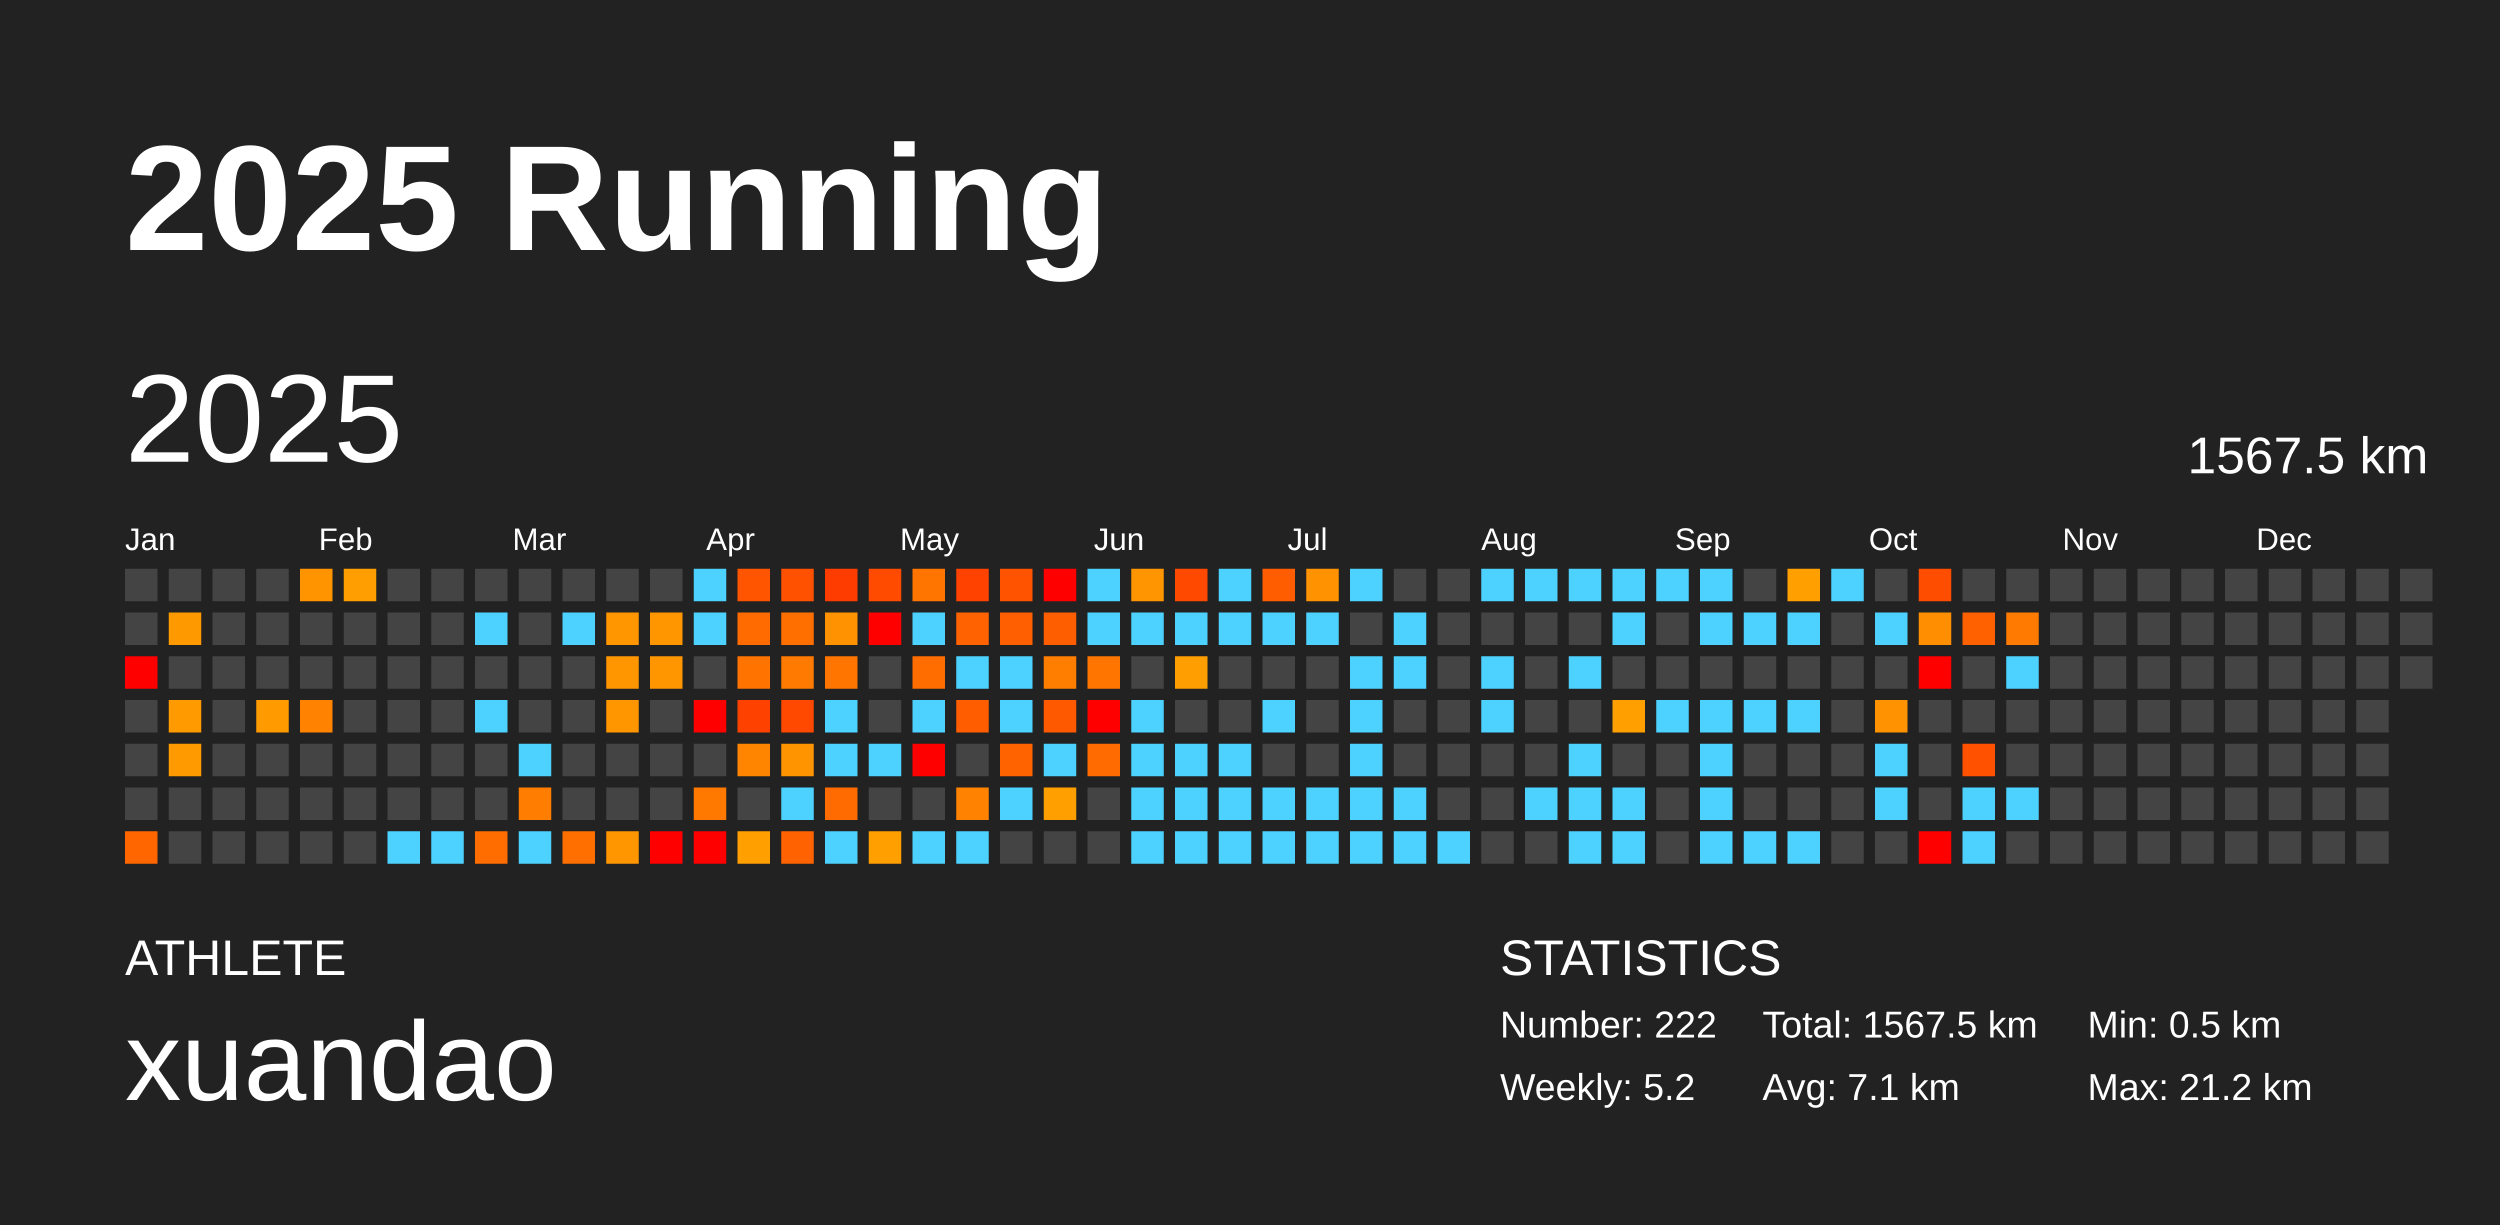
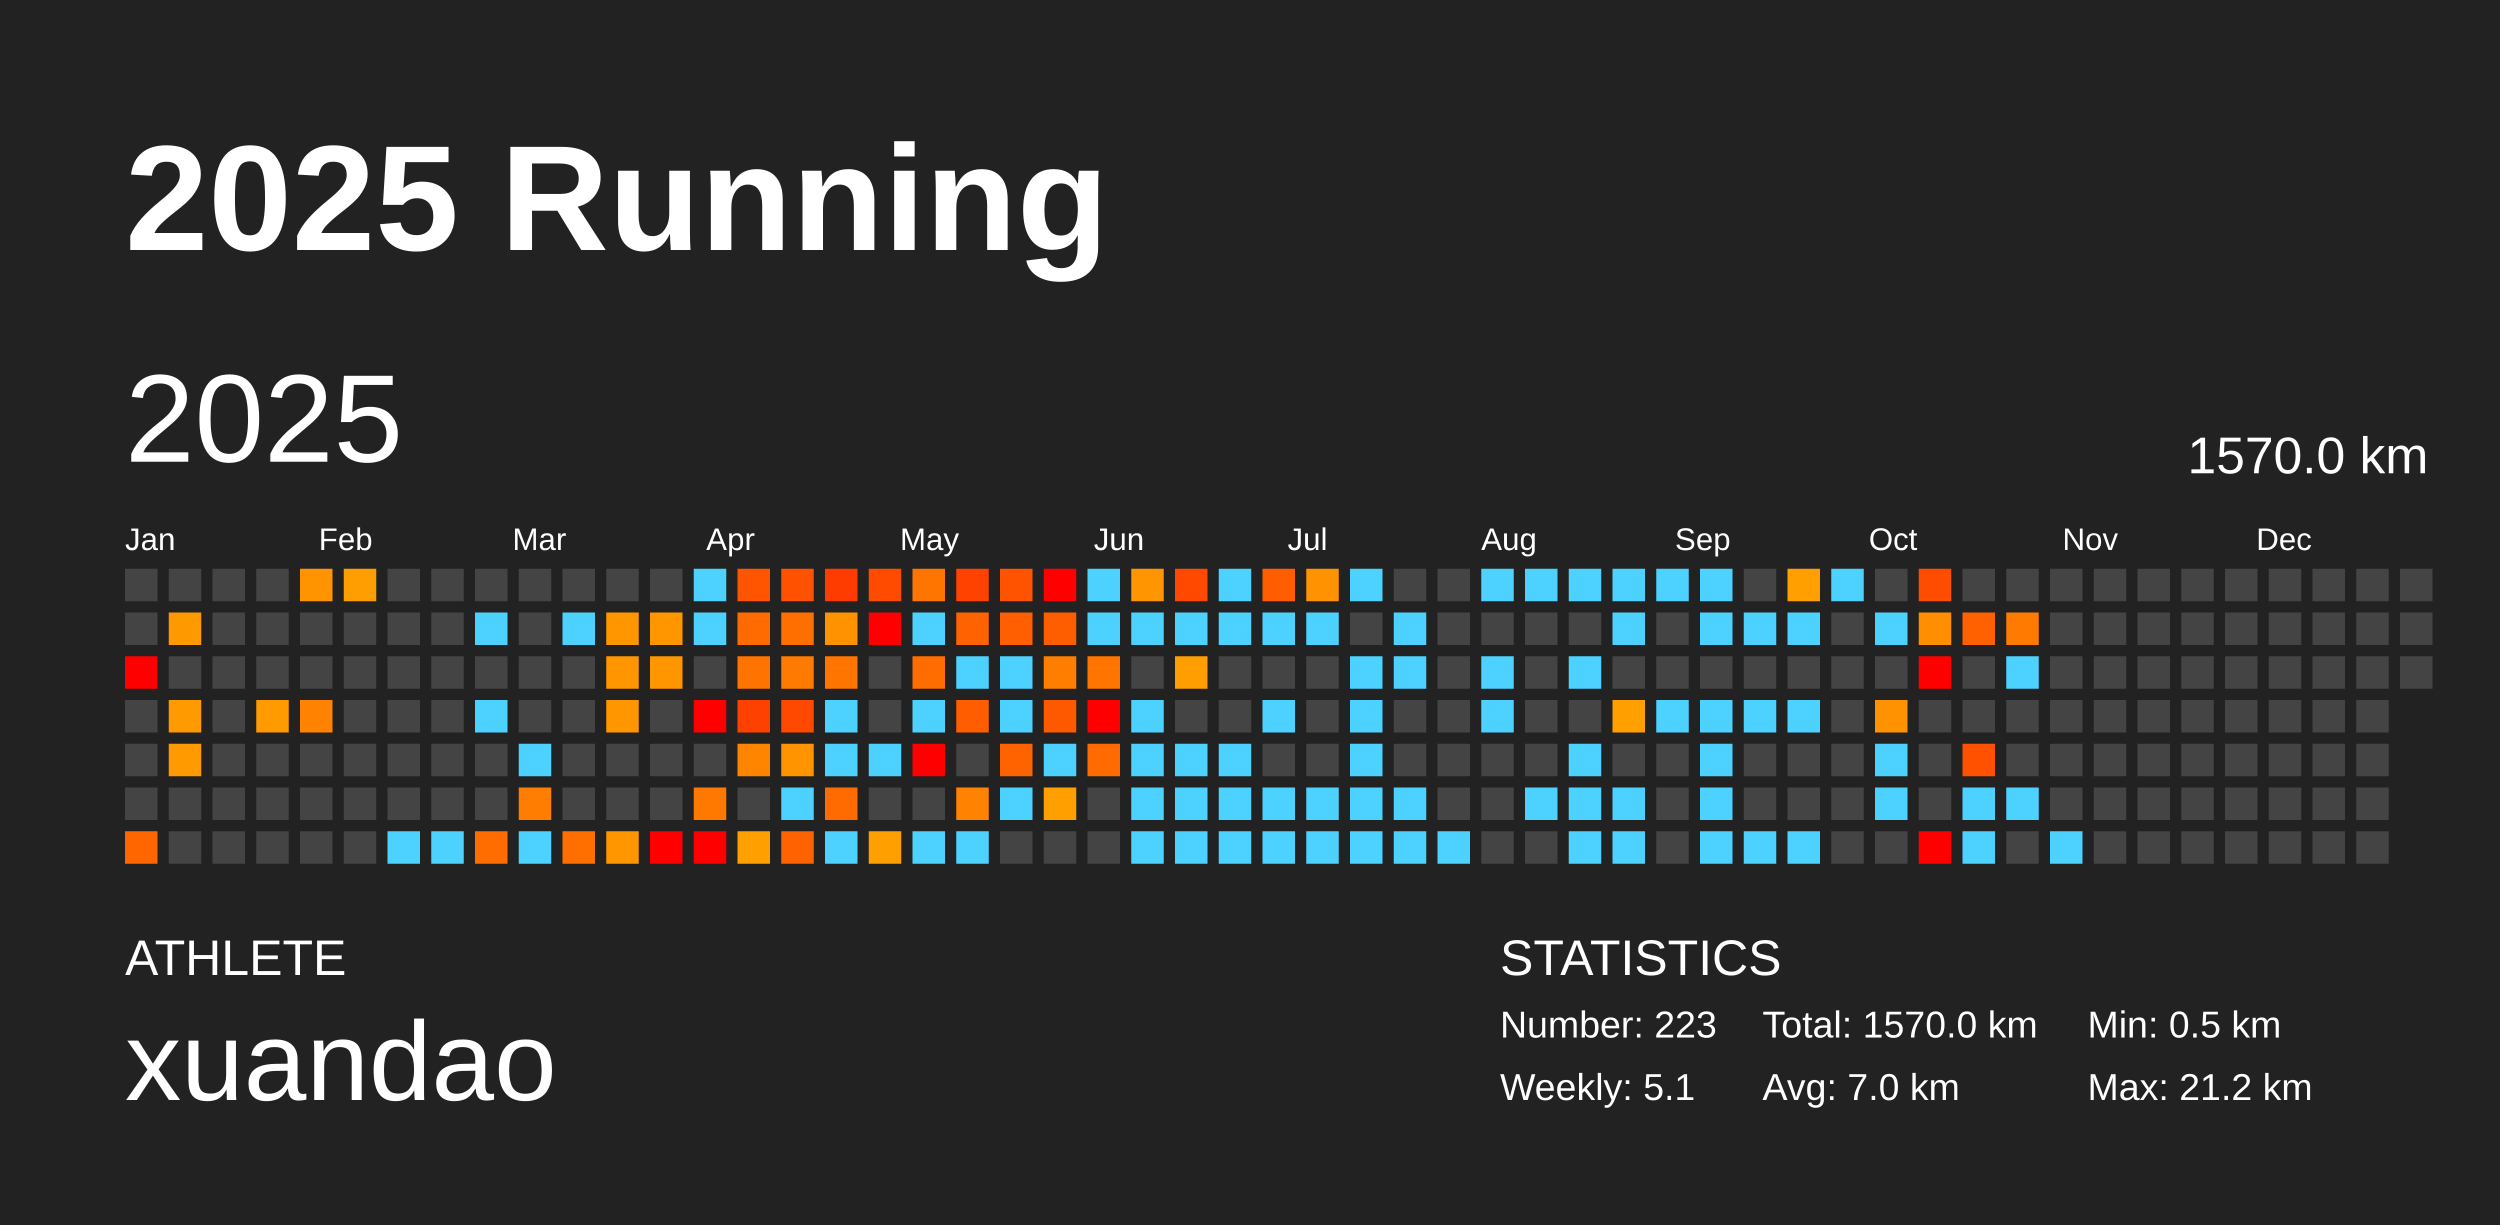
<svg xmlns="http://www.w3.org/2000/svg" baseProfile="full" height="98mm" version="1.1" viewBox="0,0,200,98" width="200mm">
  <defs />
  <rect fill="#222222" height="98" width="200" x="0" y="0" />
  <text fill="#FFFFFF" style="font-size:12px; font-family:Arial; font-weight:bold;" x="10" y="20">2025 Running</text>
  <text fill="#FFFFFF" style="font-size:4px; font-family:Arial" x="10" y="78">ATHLETE</text>
  <text fill="#FFFFFF" style="font-size:9px; font-family:Arial" x="10" y="88">xuandao</text>
  <text fill="#FFFFFF" style="font-size:4px; font-family:Arial" x="120" y="78">STATISTICS</text>
-   <text fill="#FFFFFF" style="font-size:3px; font-family:Arial" x="120" y="83">Number: 222</text>
-   <text fill="#FFFFFF" style="font-size:3px; font-family:Arial" x="120" y="88">Weekly: 5.2</text>
-   <text fill="#FFFFFF" style="font-size:3px; font-family:Arial" x="141" y="83">Total: 1567.5 km</text>
-   <text fill="#FFFFFF" style="font-size:3px; font-family:Arial" x="141" y="88">Avg: 7.1 km</text>
+   <text fill="#FFFFFF" style="font-size:3px; font-family:Arial" x="120" y="83">Number: 223</text>
+   <text fill="#FFFFFF" style="font-size:3px; font-family:Arial" x="120" y="88">Weekly: 5.1</text>
+   <text fill="#FFFFFF" style="font-size:3px; font-family:Arial" x="141" y="83">Total: 1570.0 km</text>
+   <text fill="#FFFFFF" style="font-size:3px; font-family:Arial" x="141" y="88">Avg: 7.0 km</text>
  <text fill="#FFFFFF" style="font-size:3px; font-family:Arial" x="167" y="83">Min: 0.5 km</text>
  <text fill="#FFFFFF" style="font-size:3px; font-family:Arial" x="167" y="88">Max: 21.2 km</text>
  <text dominant-baseline="hanging" fill="#FFFFFF" style="font-size:10.0px; font-family:Arial;" x="10" y="30">2025</text>
-   <text dominant-baseline="hanging" fill="#FFFFFF" style="font-size:4.125px; font-family:Arial;" x="175" y="35">1567.5 km</text>
+   <text dominant-baseline="hanging" fill="#FFFFFF" style="font-size:4.125px; font-family:Arial;" x="175" y="35">1570.0 km</text>
  <text fill="#FFFFFF" style="font-size:2.5px; font-family:Arial" x="10.0" y="44">Jan</text>
  <text fill="#FFFFFF" style="font-size:2.5px; font-family:Arial" x="25.5" y="44">Feb</text>
  <text fill="#FFFFFF" style="font-size:2.5px; font-family:Arial" x="41.0" y="44">Mar</text>
  <text fill="#FFFFFF" style="font-size:2.5px; font-family:Arial" x="56.5" y="44">Apr</text>
  <text fill="#FFFFFF" style="font-size:2.5px; font-family:Arial" x="72.0" y="44">May</text>
  <text fill="#FFFFFF" style="font-size:2.5px; font-family:Arial" x="87.5" y="44">Jun</text>
  <text fill="#FFFFFF" style="font-size:2.5px; font-family:Arial" x="103.0" y="44">Jul</text>
  <text fill="#FFFFFF" style="font-size:2.5px; font-family:Arial" x="118.5" y="44">Aug</text>
  <text fill="#FFFFFF" style="font-size:2.5px; font-family:Arial" x="134.0" y="44">Sep</text>
  <text fill="#FFFFFF" style="font-size:2.5px; font-family:Arial" x="149.5" y="44">Oct</text>
  <text fill="#FFFFFF" style="font-size:2.5px; font-family:Arial" x="165.0" y="44">Nov</text>
  <text fill="#FFFFFF" style="font-size:2.5px; font-family:Arial" x="180.5" y="44">Dec</text>
  <rect fill="#444444" height="2.6" width="2.6" x="10.0" y="45.5" />
  <rect fill="#444444" height="2.6" width="2.6" x="10.0" y="49.0" />
  <rect fill="red" height="2.6" width="2.6" x="10.0" y="52.5" />
  <rect fill="#444444" height="2.6" width="2.6" x="10.0" y="56.0" />
  <rect fill="#444444" height="2.6" width="2.6" x="10.0" y="59.5" />
  <rect fill="#444444" height="2.6" width="2.6" x="10.0" y="63.0" />
  <rect fill="#ff6600" height="2.6" width="2.6" x="10.0" y="66.5" />
  <rect fill="#444444" height="2.6" width="2.6" x="13.5" y="45.5" />
  <rect fill="#ff9900" height="2.6" width="2.6" x="13.5" y="49.0" />
  <rect fill="#444444" height="2.6" width="2.6" x="13.5" y="52.5" />
  <rect fill="#ff9a00" height="2.6" width="2.6" x="13.5" y="56.0" />
  <rect fill="#ff9b00" height="2.6" width="2.6" x="13.5" y="59.5" />
  <rect fill="#444444" height="2.6" width="2.6" x="13.5" y="63.0" />
  <rect fill="#444444" height="2.6" width="2.6" x="13.5" y="66.5" />
  <rect fill="#444444" height="2.6" width="2.6" x="17.0" y="45.5" />
  <rect fill="#444444" height="2.6" width="2.6" x="17.0" y="49.0" />
  <rect fill="#444444" height="2.6" width="2.6" x="17.0" y="52.5" />
  <rect fill="#444444" height="2.6" width="2.6" x="17.0" y="56.0" />
  <rect fill="#444444" height="2.6" width="2.6" x="17.0" y="59.5" />
  <rect fill="#444444" height="2.6" width="2.6" x="17.0" y="63.0" />
  <rect fill="#444444" height="2.6" width="2.6" x="17.0" y="66.5" />
  <rect fill="#444444" height="2.6" width="2.6" x="20.5" y="45.5" />
  <rect fill="#444444" height="2.6" width="2.6" x="20.5" y="49.0" />
  <rect fill="#444444" height="2.6" width="2.6" x="20.5" y="52.5" />
  <rect fill="#ff9a00" height="2.6" width="2.6" x="20.5" y="56.0" />
  <rect fill="#444444" height="2.6" width="2.6" x="20.5" y="59.5" />
  <rect fill="#444444" height="2.6" width="2.6" x="20.5" y="63.0" />
  <rect fill="#444444" height="2.6" width="2.6" x="20.5" y="66.5" />
  <rect fill="#ff9400" height="2.6" width="2.6" x="24.0" y="45.5" />
  <rect fill="#444444" height="2.6" width="2.6" x="24.0" y="49.0" />
  <rect fill="#444444" height="2.6" width="2.6" x="24.0" y="52.5" />
  <rect fill="#ff8300" height="2.6" width="2.6" x="24.0" y="56.0" />
  <rect fill="#444444" height="2.6" width="2.6" x="24.0" y="59.5" />
  <rect fill="#444444" height="2.6" width="2.6" x="24.0" y="63.0" />
  <rect fill="#444444" height="2.6" width="2.6" x="24.0" y="66.5" />
  <rect fill="#ff9e00" height="2.6" width="2.6" x="27.5" y="45.5" />
  <rect fill="#444444" height="2.6" width="2.6" x="27.5" y="49.0" />
  <rect fill="#444444" height="2.6" width="2.6" x="27.5" y="52.5" />
  <rect fill="#444444" height="2.6" width="2.6" x="27.5" y="56.0" />
  <rect fill="#444444" height="2.6" width="2.6" x="27.5" y="59.5" />
  <rect fill="#444444" height="2.6" width="2.6" x="27.5" y="63.0" />
  <rect fill="#444444" height="2.6" width="2.6" x="27.5" y="66.5" />
  <rect fill="#444444" height="2.6" width="2.6" x="31.0" y="45.5" />
  <rect fill="#444444" height="2.6" width="2.6" x="31.0" y="49.0" />
  <rect fill="#444444" height="2.6" width="2.6" x="31.0" y="52.5" />
  <rect fill="#444444" height="2.6" width="2.6" x="31.0" y="56.0" />
  <rect fill="#444444" height="2.6" width="2.6" x="31.0" y="59.5" />
  <rect fill="#444444" height="2.6" width="2.6" x="31.0" y="63.0" />
  <rect fill="#4dd2ff" height="2.6" width="2.6" x="31.0" y="66.5" />
  <rect fill="#444444" height="2.6" width="2.6" x="34.5" y="45.5" />
  <rect fill="#444444" height="2.6" width="2.6" x="34.5" y="49.0" />
  <rect fill="#444444" height="2.6" width="2.6" x="34.5" y="52.5" />
  <rect fill="#444444" height="2.6" width="2.6" x="34.5" y="56.0" />
  <rect fill="#444444" height="2.6" width="2.6" x="34.5" y="59.5" />
  <rect fill="#444444" height="2.6" width="2.6" x="34.5" y="63.0" />
  <rect fill="#4dd2ff" height="2.6" width="2.6" x="34.5" y="66.5" />
  <rect fill="#444444" height="2.6" width="2.6" x="38.0" y="45.5" />
  <rect fill="#4dd2ff" height="2.6" width="2.6" x="38.0" y="49.0" />
  <rect fill="#444444" height="2.6" width="2.6" x="38.0" y="52.5" />
  <rect fill="#4dd2ff" height="2.6" width="2.6" x="38.0" y="56.0" />
  <rect fill="#444444" height="2.6" width="2.6" x="38.0" y="59.5" />
  <rect fill="#444444" height="2.6" width="2.6" x="38.0" y="63.0" />
  <rect fill="#ff6c00" height="2.6" width="2.6" x="38.0" y="66.5" />
  <rect fill="#444444" height="2.6" width="2.6" x="41.5" y="45.5" />
  <rect fill="#444444" height="2.6" width="2.6" x="41.5" y="49.0" />
  <rect fill="#444444" height="2.6" width="2.6" x="41.5" y="52.5" />
  <rect fill="#444444" height="2.6" width="2.6" x="41.5" y="56.0" />
  <rect fill="#4dd2ff" height="2.6" width="2.6" x="41.5" y="59.5" />
  <rect fill="#ff7d00" height="2.6" width="2.6" x="41.5" y="63.0" />
  <rect fill="#4dd2ff" height="2.6" width="2.6" x="41.5" y="66.5" />
  <rect fill="#444444" height="2.6" width="2.6" x="45.0" y="45.5" />
  <rect fill="#4dd2ff" height="2.6" width="2.6" x="45.0" y="49.0" />
  <rect fill="#444444" height="2.6" width="2.6" x="45.0" y="52.5" />
  <rect fill="#444444" height="2.6" width="2.6" x="45.0" y="56.0" />
  <rect fill="#444444" height="2.6" width="2.6" x="45.0" y="59.5" />
  <rect fill="#444444" height="2.6" width="2.6" x="45.0" y="63.0" />
  <rect fill="#ff6f00" height="2.6" width="2.6" x="45.0" y="66.5" />
  <rect fill="#444444" height="2.6" width="2.6" x="48.5" y="45.5" />
  <rect fill="#ff9600" height="2.6" width="2.6" x="48.5" y="49.0" />
  <rect fill="#ff9600" height="2.6" width="2.6" x="48.5" y="52.5" />
  <rect fill="#ff9600" height="2.6" width="2.6" x="48.5" y="56.0" />
  <rect fill="#444444" height="2.6" width="2.6" x="48.5" y="59.5" />
  <rect fill="#444444" height="2.6" width="2.6" x="48.5" y="63.0" />
  <rect fill="#ff9600" height="2.6" width="2.6" x="48.5" y="66.5" />
  <rect fill="#444444" height="2.6" width="2.6" x="52.0" y="45.5" />
  <rect fill="#ff9600" height="2.6" width="2.6" x="52.0" y="49.0" />
  <rect fill="#ff9600" height="2.6" width="2.6" x="52.0" y="52.5" />
  <rect fill="#444444" height="2.6" width="2.6" x="52.0" y="56.0" />
  <rect fill="#444444" height="2.6" width="2.6" x="52.0" y="59.5" />
  <rect fill="#444444" height="2.6" width="2.6" x="52.0" y="63.0" />
  <rect fill="red" height="2.6" width="2.6" x="52.0" y="66.5" />
  <rect fill="#4dd2ff" height="2.6" width="2.6" x="55.5" y="45.5" />
  <rect fill="#4dd2ff" height="2.6" width="2.6" x="55.5" y="49.0" />
  <rect fill="#444444" height="2.6" width="2.6" x="55.5" y="52.5" />
  <rect fill="red" height="2.6" width="2.6" x="55.5" y="56.0" />
  <rect fill="#444444" height="2.6" width="2.6" x="55.5" y="59.5" />
  <rect fill="#ff7900" height="2.6" width="2.6" x="55.5" y="63.0" />
  <rect fill="red" height="2.6" width="2.6" x="55.5" y="66.5" />
  <rect fill="#ff5400" height="2.6" width="2.6" x="59.0" y="45.5" />
  <rect fill="#ff6b00" height="2.6" width="2.6" x="59.0" y="49.0" />
  <rect fill="#ff7400" height="2.6" width="2.6" x="59.0" y="52.5" />
  <rect fill="#ff4100" height="2.6" width="2.6" x="59.0" y="56.0" />
  <rect fill="#ff8400" height="2.6" width="2.6" x="59.0" y="59.5" />
  <rect fill="#444444" height="2.6" width="2.6" x="59.0" y="63.0" />
  <rect fill="#ff9f00" height="2.6" width="2.6" x="59.0" y="66.5" />
  <rect fill="#ff5100" height="2.6" width="2.6" x="62.5" y="45.5" />
  <rect fill="#ff6f00" height="2.6" width="2.6" x="62.5" y="49.0" />
  <rect fill="#ff7a00" height="2.6" width="2.6" x="62.5" y="52.5" />
  <rect fill="#ff4800" height="2.6" width="2.6" x="62.5" y="56.0" />
  <rect fill="#ff9400" height="2.6" width="2.6" x="62.5" y="59.5" />
  <rect fill="#4dd2ff" height="2.6" width="2.6" x="62.5" y="63.0" />
  <rect fill="#ff6200" height="2.6" width="2.6" x="62.5" y="66.5" />
  <rect fill="#ff3c00" height="2.6" width="2.6" x="66.0" y="45.5" />
  <rect fill="#ff9200" height="2.6" width="2.6" x="66.0" y="49.0" />
  <rect fill="#ff7500" height="2.6" width="2.6" x="66.0" y="52.5" />
  <rect fill="#4dd2ff" height="2.6" width="2.6" x="66.0" y="56.0" />
  <rect fill="#4dd2ff" height="2.6" width="2.6" x="66.0" y="59.5" />
  <rect fill="#ff6b00" height="2.6" width="2.6" x="66.0" y="63.0" />
  <rect fill="#4dd2ff" height="2.6" width="2.6" x="66.0" y="66.5" />
  <rect fill="#ff4b00" height="2.6" width="2.6" x="69.5" y="45.5" />
  <rect fill="red" height="2.6" width="2.6" x="69.5" y="49.0" />
  <rect fill="#444444" height="2.6" width="2.6" x="69.5" y="52.5" />
  <rect fill="#444444" height="2.6" width="2.6" x="69.5" y="56.0" />
  <rect fill="#4dd2ff" height="2.6" width="2.6" x="69.5" y="59.5" />
  <rect fill="#444444" height="2.6" width="2.6" x="69.5" y="63.0" />
  <rect fill="#ff9f00" height="2.6" width="2.6" x="69.5" y="66.5" />
  <rect fill="#ff7500" height="2.6" width="2.6" x="73.0" y="45.5" />
  <rect fill="#4dd2ff" height="2.6" width="2.6" x="73.0" y="49.0" />
  <rect fill="#ff6c00" height="2.6" width="2.6" x="73.0" y="52.5" />
  <rect fill="#4dd2ff" height="2.6" width="2.6" x="73.0" y="56.0" />
  <rect fill="red" height="2.6" width="2.6" x="73.0" y="59.5" />
  <rect fill="#444444" height="2.6" width="2.6" x="73.0" y="63.0" />
  <rect fill="#4dd2ff" height="2.6" width="2.6" x="73.0" y="66.5" />
  <rect fill="#ff4200" height="2.6" width="2.6" x="76.5" y="45.5" />
  <rect fill="#ff6200" height="2.6" width="2.6" x="76.5" y="49.0" />
  <rect fill="#4dd2ff" height="2.6" width="2.6" x="76.5" y="52.5" />
  <rect fill="#ff5d00" height="2.6" width="2.6" x="76.5" y="56.0" />
  <rect fill="#444444" height="2.6" width="2.6" x="76.5" y="59.5" />
  <rect fill="#ff8300" height="2.6" width="2.6" x="76.5" y="63.0" />
  <rect fill="#4dd2ff" height="2.6" width="2.6" x="76.5" y="66.5" />
  <rect fill="#ff5300" height="2.6" width="2.6" x="80.0" y="45.5" />
  <rect fill="#ff5f00" height="2.6" width="2.6" x="80.0" y="49.0" />
  <rect fill="#4dd2ff" height="2.6" width="2.6" x="80.0" y="52.5" />
  <rect fill="#4dd2ff" height="2.6" width="2.6" x="80.0" y="56.0" />
  <rect fill="#ff6300" height="2.6" width="2.6" x="80.0" y="59.5" />
  <rect fill="#4dd2ff" height="2.6" width="2.6" x="80.0" y="63.0" />
  <rect fill="#444444" height="2.6" width="2.6" x="80.0" y="66.5" />
  <rect fill="red" height="2.6" width="2.6" x="83.5" y="45.5" />
  <rect fill="#ff5e00" height="2.6" width="2.6" x="83.5" y="49.0" />
  <rect fill="#ff7e00" height="2.6" width="2.6" x="83.5" y="52.5" />
  <rect fill="#ff5900" height="2.6" width="2.6" x="83.5" y="56.0" />
  <rect fill="#4dd2ff" height="2.6" width="2.6" x="83.5" y="59.5" />
  <rect fill="#ff9f00" height="2.6" width="2.6" x="83.5" y="63.0" />
  <rect fill="#444444" height="2.6" width="2.6" x="83.5" y="66.5" />
  <rect fill="#4dd2ff" height="2.6" width="2.6" x="87.0" y="45.5" />
  <rect fill="#4dd2ff" height="2.6" width="2.6" x="87.0" y="49.0" />
  <rect fill="#ff7500" height="2.6" width="2.6" x="87.0" y="52.5" />
  <rect fill="red" height="2.6" width="2.6" x="87.0" y="56.0" />
  <rect fill="#ff6b00" height="2.6" width="2.6" x="87.0" y="59.5" />
  <rect fill="#444444" height="2.6" width="2.6" x="87.0" y="63.0" />
  <rect fill="#444444" height="2.6" width="2.6" x="87.0" y="66.5" />
  <rect fill="#ff9500" height="2.6" width="2.6" x="90.5" y="45.5" />
  <rect fill="#4dd2ff" height="2.6" width="2.6" x="90.5" y="49.0" />
  <rect fill="#444444" height="2.6" width="2.6" x="90.5" y="52.5" />
  <rect fill="#4dd2ff" height="2.6" width="2.6" x="90.5" y="56.0" />
  <rect fill="#4dd2ff" height="2.6" width="2.6" x="90.5" y="59.5" />
  <rect fill="#4dd2ff" height="2.6" width="2.6" x="90.5" y="63.0" />
  <rect fill="#4dd2ff" height="2.6" width="2.6" x="90.5" y="66.5" />
  <rect fill="#ff4800" height="2.6" width="2.6" x="94.0" y="45.5" />
  <rect fill="#4dd2ff" height="2.6" width="2.6" x="94.0" y="49.0" />
  <rect fill="#ff9e00" height="2.6" width="2.6" x="94.0" y="52.5" />
  <rect fill="#444444" height="2.6" width="2.6" x="94.0" y="56.0" />
  <rect fill="#4dd2ff" height="2.6" width="2.6" x="94.0" y="59.5" />
  <rect fill="#4dd2ff" height="2.6" width="2.6" x="94.0" y="63.0" />
  <rect fill="#4dd2ff" height="2.6" width="2.6" x="94.0" y="66.5" />
  <rect fill="#4dd2ff" height="2.6" width="2.6" x="97.5" y="45.5" />
  <rect fill="#4dd2ff" height="2.6" width="2.6" x="97.5" y="49.0" />
  <rect fill="#444444" height="2.6" width="2.6" x="97.5" y="52.5" />
  <rect fill="#444444" height="2.6" width="2.6" x="97.5" y="56.0" />
  <rect fill="#4dd2ff" height="2.6" width="2.6" x="97.5" y="59.5" />
  <rect fill="#4dd2ff" height="2.6" width="2.6" x="97.5" y="63.0" />
  <rect fill="#4dd2ff" height="2.6" width="2.6" x="97.5" y="66.5" />
  <rect fill="#ff5d00" height="2.6" width="2.6" x="101.0" y="45.5" />
  <rect fill="#4dd2ff" height="2.6" width="2.6" x="101.0" y="49.0" />
  <rect fill="#444444" height="2.6" width="2.6" x="101.0" y="52.5" />
  <rect fill="#4dd2ff" height="2.6" width="2.6" x="101.0" y="56.0" />
  <rect fill="#444444" height="2.6" width="2.6" x="101.0" y="59.5" />
  <rect fill="#4dd2ff" height="2.6" width="2.6" x="101.0" y="63.0" />
  <rect fill="#4dd2ff" height="2.6" width="2.6" x="101.0" y="66.5" />
  <rect fill="#ff9200" height="2.6" width="2.6" x="104.5" y="45.5" />
  <rect fill="#4dd2ff" height="2.6" width="2.6" x="104.5" y="49.0" />
  <rect fill="#444444" height="2.6" width="2.6" x="104.5" y="52.5" />
  <rect fill="#444444" height="2.6" width="2.6" x="104.5" y="56.0" />
  <rect fill="#444444" height="2.6" width="2.6" x="104.5" y="59.5" />
  <rect fill="#4dd2ff" height="2.6" width="2.6" x="104.5" y="63.0" />
  <rect fill="#4dd2ff" height="2.6" width="2.6" x="104.5" y="66.5" />
  <rect fill="#4dd2ff" height="2.6" width="2.6" x="108.0" y="45.5" />
  <rect fill="#444444" height="2.6" width="2.6" x="108.0" y="49.0" />
  <rect fill="#4dd2ff" height="2.6" width="2.6" x="108.0" y="52.5" />
  <rect fill="#4dd2ff" height="2.6" width="2.6" x="108.0" y="56.0" />
  <rect fill="#4dd2ff" height="2.6" width="2.6" x="108.0" y="59.5" />
  <rect fill="#4dd2ff" height="2.6" width="2.6" x="108.0" y="63.0" />
  <rect fill="#4dd2ff" height="2.6" width="2.6" x="108.0" y="66.5" />
  <rect fill="#444444" height="2.6" width="2.6" x="111.5" y="45.5" />
  <rect fill="#4dd2ff" height="2.6" width="2.6" x="111.5" y="49.0" />
  <rect fill="#4dd2ff" height="2.6" width="2.6" x="111.5" y="52.5" />
  <rect fill="#444444" height="2.6" width="2.6" x="111.5" y="56.0" />
  <rect fill="#444444" height="2.6" width="2.6" x="111.5" y="59.5" />
  <rect fill="#4dd2ff" height="2.6" width="2.6" x="111.5" y="63.0" />
  <rect fill="#4dd2ff" height="2.6" width="2.6" x="111.5" y="66.5" />
  <rect fill="#444444" height="2.6" width="2.6" x="115.0" y="45.5" />
  <rect fill="#444444" height="2.6" width="2.6" x="115.0" y="49.0" />
  <rect fill="#444444" height="2.6" width="2.6" x="115.0" y="52.5" />
  <rect fill="#444444" height="2.6" width="2.6" x="115.0" y="56.0" />
  <rect fill="#444444" height="2.6" width="2.6" x="115.0" y="59.5" />
  <rect fill="#444444" height="2.6" width="2.6" x="115.0" y="63.0" />
  <rect fill="#4dd2ff" height="2.6" width="2.6" x="115.0" y="66.5" />
  <rect fill="#4dd2ff" height="2.6" width="2.6" x="118.5" y="45.5" />
  <rect fill="#444444" height="2.6" width="2.6" x="118.5" y="49.0" />
  <rect fill="#4dd2ff" height="2.6" width="2.6" x="118.5" y="52.5" />
  <rect fill="#4dd2ff" height="2.6" width="2.6" x="118.5" y="56.0" />
  <rect fill="#444444" height="2.6" width="2.6" x="118.5" y="59.5" />
  <rect fill="#444444" height="2.6" width="2.6" x="118.5" y="63.0" />
  <rect fill="#444444" height="2.6" width="2.6" x="118.5" y="66.5" />
  <rect fill="#4dd2ff" height="2.6" width="2.6" x="122.0" y="45.5" />
  <rect fill="#444444" height="2.6" width="2.6" x="122.0" y="49.0" />
  <rect fill="#444444" height="2.6" width="2.6" x="122.0" y="52.5" />
  <rect fill="#444444" height="2.6" width="2.6" x="122.0" y="56.0" />
  <rect fill="#444444" height="2.6" width="2.6" x="122.0" y="59.5" />
  <rect fill="#4dd2ff" height="2.6" width="2.6" x="122.0" y="63.0" />
  <rect fill="#444444" height="2.6" width="2.6" x="122.0" y="66.5" />
  <rect fill="#4dd2ff" height="2.6" width="2.6" x="125.5" y="45.5" />
  <rect fill="#444444" height="2.6" width="2.6" x="125.5" y="49.0" />
  <rect fill="#4dd2ff" height="2.6" width="2.6" x="125.5" y="52.5" />
  <rect fill="#444444" height="2.6" width="2.6" x="125.5" y="56.0" />
  <rect fill="#4dd2ff" height="2.6" width="2.6" x="125.5" y="59.5" />
  <rect fill="#4dd2ff" height="2.6" width="2.6" x="125.5" y="63.0" />
  <rect fill="#4dd2ff" height="2.6" width="2.6" x="125.5" y="66.5" />
  <rect fill="#4dd2ff" height="2.6" width="2.6" x="129.0" y="45.5" />
  <rect fill="#4dd2ff" height="2.6" width="2.6" x="129.0" y="49.0" />
  <rect fill="#444444" height="2.6" width="2.6" x="129.0" y="52.5" />
  <rect fill="#ff9f00" height="2.6" width="2.6" x="129.0" y="56.0" />
  <rect fill="#444444" height="2.6" width="2.6" x="129.0" y="59.5" />
  <rect fill="#4dd2ff" height="2.6" width="2.6" x="129.0" y="63.0" />
  <rect fill="#4dd2ff" height="2.6" width="2.6" x="129.0" y="66.5" />
  <rect fill="#4dd2ff" height="2.6" width="2.6" x="132.5" y="45.5" />
  <rect fill="#444444" height="2.6" width="2.6" x="132.5" y="49.0" />
  <rect fill="#444444" height="2.6" width="2.6" x="132.5" y="52.5" />
  <rect fill="#4dd2ff" height="2.6" width="2.6" x="132.5" y="56.0" />
  <rect fill="#444444" height="2.6" width="2.6" x="132.5" y="59.5" />
  <rect fill="#444444" height="2.6" width="2.6" x="132.5" y="63.0" />
  <rect fill="#444444" height="2.6" width="2.6" x="132.5" y="66.5" />
  <rect fill="#4dd2ff" height="2.6" width="2.6" x="136.0" y="45.5" />
  <rect fill="#4dd2ff" height="2.6" width="2.6" x="136.0" y="49.0" />
  <rect fill="#444444" height="2.6" width="2.6" x="136.0" y="52.5" />
  <rect fill="#4dd2ff" height="2.6" width="2.6" x="136.0" y="56.0" />
  <rect fill="#4dd2ff" height="2.6" width="2.6" x="136.0" y="59.5" />
  <rect fill="#4dd2ff" height="2.6" width="2.6" x="136.0" y="63.0" />
  <rect fill="#4dd2ff" height="2.6" width="2.6" x="136.0" y="66.5" />
  <rect fill="#444444" height="2.6" width="2.6" x="139.5" y="45.5" />
  <rect fill="#4dd2ff" height="2.6" width="2.6" x="139.5" y="49.0" />
  <rect fill="#444444" height="2.6" width="2.6" x="139.5" y="52.5" />
  <rect fill="#4dd2ff" height="2.6" width="2.6" x="139.5" y="56.0" />
  <rect fill="#444444" height="2.6" width="2.6" x="139.5" y="59.5" />
  <rect fill="#444444" height="2.6" width="2.6" x="139.5" y="63.0" />
  <rect fill="#4dd2ff" height="2.6" width="2.6" x="139.5" y="66.5" />
  <rect fill="#ff9f00" height="2.6" width="2.6" x="143.0" y="45.5" />
  <rect fill="#4dd2ff" height="2.6" width="2.6" x="143.0" y="49.0" />
  <rect fill="#444444" height="2.6" width="2.6" x="143.0" y="52.5" />
  <rect fill="#4dd2ff" height="2.6" width="2.6" x="143.0" y="56.0" />
  <rect fill="#444444" height="2.6" width="2.6" x="143.0" y="59.5" />
  <rect fill="#444444" height="2.6" width="2.6" x="143.0" y="63.0" />
  <rect fill="#4dd2ff" height="2.6" width="2.6" x="143.0" y="66.5" />
  <rect fill="#4dd2ff" height="2.6" width="2.6" x="146.5" y="45.5" />
  <rect fill="#444444" height="2.6" width="2.6" x="146.5" y="49.0" />
  <rect fill="#444444" height="2.6" width="2.6" x="146.5" y="52.5" />
  <rect fill="#444444" height="2.6" width="2.6" x="146.5" y="56.0" />
  <rect fill="#444444" height="2.6" width="2.6" x="146.5" y="59.5" />
  <rect fill="#444444" height="2.6" width="2.6" x="146.5" y="63.0" />
  <rect fill="#444444" height="2.6" width="2.6" x="146.5" y="66.5" />
  <rect fill="#444444" height="2.6" width="2.6" x="150.0" y="45.5" />
  <rect fill="#4dd2ff" height="2.6" width="2.6" x="150.0" y="49.0" />
  <rect fill="#444444" height="2.6" width="2.6" x="150.0" y="52.5" />
  <rect fill="#ff9200" height="2.6" width="2.6" x="150.0" y="56.0" />
  <rect fill="#4dd2ff" height="2.6" width="2.6" x="150.0" y="59.5" />
  <rect fill="#4dd2ff" height="2.6" width="2.6" x="150.0" y="63.0" />
  <rect fill="#444444" height="2.6" width="2.6" x="150.0" y="66.5" />
  <rect fill="#ff4d00" height="2.6" width="2.6" x="153.5" y="45.5" />
  <rect fill="#ff8f00" height="2.6" width="2.6" x="153.5" y="49.0" />
  <rect fill="red" height="2.6" width="2.6" x="153.5" y="52.5" />
  <rect fill="#444444" height="2.6" width="2.6" x="153.5" y="56.0" />
  <rect fill="#444444" height="2.6" width="2.6" x="153.5" y="59.5" />
  <rect fill="#444444" height="2.6" width="2.6" x="153.5" y="63.0" />
  <rect fill="red" height="2.6" width="2.6" x="153.5" y="66.5" />
  <rect fill="#444444" height="2.6" width="2.6" x="157.0" y="45.5" />
  <rect fill="#ff6000" height="2.6" width="2.6" x="157.0" y="49.0" />
  <rect fill="#444444" height="2.6" width="2.6" x="157.0" y="52.5" />
  <rect fill="#444444" height="2.6" width="2.6" x="157.0" y="56.0" />
  <rect fill="#ff5100" height="2.6" width="2.6" x="157.0" y="59.5" />
  <rect fill="#4dd2ff" height="2.6" width="2.6" x="157.0" y="63.0" />
  <rect fill="#4dd2ff" height="2.6" width="2.6" x="157.0" y="66.5" />
  <rect fill="#444444" height="2.6" width="2.6" x="160.5" y="45.5" />
  <rect fill="#ff7a00" height="2.6" width="2.6" x="160.5" y="49.0" />
  <rect fill="#4dd2ff" height="2.6" width="2.6" x="160.5" y="52.5" />
  <rect fill="#444444" height="2.6" width="2.6" x="160.5" y="56.0" />
  <rect fill="#444444" height="2.6" width="2.6" x="160.5" y="59.5" />
  <rect fill="#4dd2ff" height="2.6" width="2.6" x="160.5" y="63.0" />
  <rect fill="#444444" height="2.6" width="2.6" x="160.5" y="66.5" />
  <rect fill="#444444" height="2.6" width="2.6" x="164.0" y="45.5" />
  <rect fill="#444444" height="2.6" width="2.6" x="164.0" y="49.0" />
  <rect fill="#444444" height="2.6" width="2.6" x="164.0" y="52.5" />
  <rect fill="#444444" height="2.6" width="2.6" x="164.0" y="56.0" />
  <rect fill="#444444" height="2.6" width="2.6" x="164.0" y="59.5" />
  <rect fill="#444444" height="2.6" width="2.6" x="164.0" y="63.0" />
-   <rect fill="#444444" height="2.6" width="2.6" x="164.0" y="66.5" />
+   <rect fill="#4dd2ff" height="2.6" width="2.6" x="164.0" y="66.5" />
  <rect fill="#444444" height="2.6" width="2.6" x="167.5" y="45.5" />
  <rect fill="#444444" height="2.6" width="2.6" x="167.5" y="49.0" />
  <rect fill="#444444" height="2.6" width="2.6" x="167.5" y="52.5" />
  <rect fill="#444444" height="2.6" width="2.6" x="167.5" y="56.0" />
  <rect fill="#444444" height="2.6" width="2.6" x="167.5" y="59.5" />
  <rect fill="#444444" height="2.6" width="2.6" x="167.5" y="63.0" />
  <rect fill="#444444" height="2.6" width="2.6" x="167.5" y="66.5" />
  <rect fill="#444444" height="2.6" width="2.6" x="171.0" y="45.5" />
  <rect fill="#444444" height="2.6" width="2.6" x="171.0" y="49.0" />
  <rect fill="#444444" height="2.6" width="2.6" x="171.0" y="52.5" />
  <rect fill="#444444" height="2.6" width="2.6" x="171.0" y="56.0" />
  <rect fill="#444444" height="2.6" width="2.6" x="171.0" y="59.5" />
  <rect fill="#444444" height="2.6" width="2.6" x="171.0" y="63.0" />
  <rect fill="#444444" height="2.6" width="2.6" x="171.0" y="66.5" />
  <rect fill="#444444" height="2.6" width="2.6" x="174.5" y="45.5" />
  <rect fill="#444444" height="2.6" width="2.6" x="174.5" y="49.0" />
  <rect fill="#444444" height="2.6" width="2.6" x="174.5" y="52.5" />
  <rect fill="#444444" height="2.6" width="2.6" x="174.5" y="56.0" />
  <rect fill="#444444" height="2.6" width="2.6" x="174.5" y="59.5" />
  <rect fill="#444444" height="2.6" width="2.6" x="174.5" y="63.0" />
  <rect fill="#444444" height="2.6" width="2.6" x="174.5" y="66.5" />
  <rect fill="#444444" height="2.6" width="2.6" x="178.0" y="45.5" />
  <rect fill="#444444" height="2.6" width="2.6" x="178.0" y="49.0" />
  <rect fill="#444444" height="2.6" width="2.6" x="178.0" y="52.5" />
  <rect fill="#444444" height="2.6" width="2.6" x="178.0" y="56.0" />
  <rect fill="#444444" height="2.6" width="2.6" x="178.0" y="59.5" />
  <rect fill="#444444" height="2.6" width="2.6" x="178.0" y="63.0" />
  <rect fill="#444444" height="2.6" width="2.6" x="178.0" y="66.5" />
  <rect fill="#444444" height="2.6" width="2.6" x="181.5" y="45.5" />
  <rect fill="#444444" height="2.6" width="2.6" x="181.5" y="49.0" />
  <rect fill="#444444" height="2.6" width="2.6" x="181.5" y="52.5" />
  <rect fill="#444444" height="2.6" width="2.6" x="181.5" y="56.0" />
  <rect fill="#444444" height="2.6" width="2.6" x="181.5" y="59.5" />
  <rect fill="#444444" height="2.6" width="2.6" x="181.5" y="63.0" />
  <rect fill="#444444" height="2.6" width="2.6" x="181.5" y="66.5" />
  <rect fill="#444444" height="2.6" width="2.6" x="185.0" y="45.5" />
  <rect fill="#444444" height="2.6" width="2.6" x="185.0" y="49.0" />
  <rect fill="#444444" height="2.6" width="2.6" x="185.0" y="52.5" />
  <rect fill="#444444" height="2.6" width="2.6" x="185.0" y="56.0" />
  <rect fill="#444444" height="2.6" width="2.6" x="185.0" y="59.5" />
  <rect fill="#444444" height="2.6" width="2.6" x="185.0" y="63.0" />
  <rect fill="#444444" height="2.6" width="2.6" x="185.0" y="66.5" />
  <rect fill="#444444" height="2.6" width="2.6" x="188.5" y="45.5" />
  <rect fill="#444444" height="2.6" width="2.6" x="188.5" y="49.0" />
  <rect fill="#444444" height="2.6" width="2.6" x="188.5" y="52.5" />
  <rect fill="#444444" height="2.6" width="2.6" x="188.5" y="56.0" />
  <rect fill="#444444" height="2.6" width="2.6" x="188.5" y="59.5" />
  <rect fill="#444444" height="2.6" width="2.6" x="188.5" y="63.0" />
  <rect fill="#444444" height="2.6" width="2.6" x="188.5" y="66.5" />
  <rect fill="#444444" height="2.6" width="2.6" x="192.0" y="45.5" />
  <rect fill="#444444" height="2.6" width="2.6" x="192.0" y="49.0" />
  <rect fill="#444444" height="2.6" width="2.6" x="192.0" y="52.5" />
</svg>
